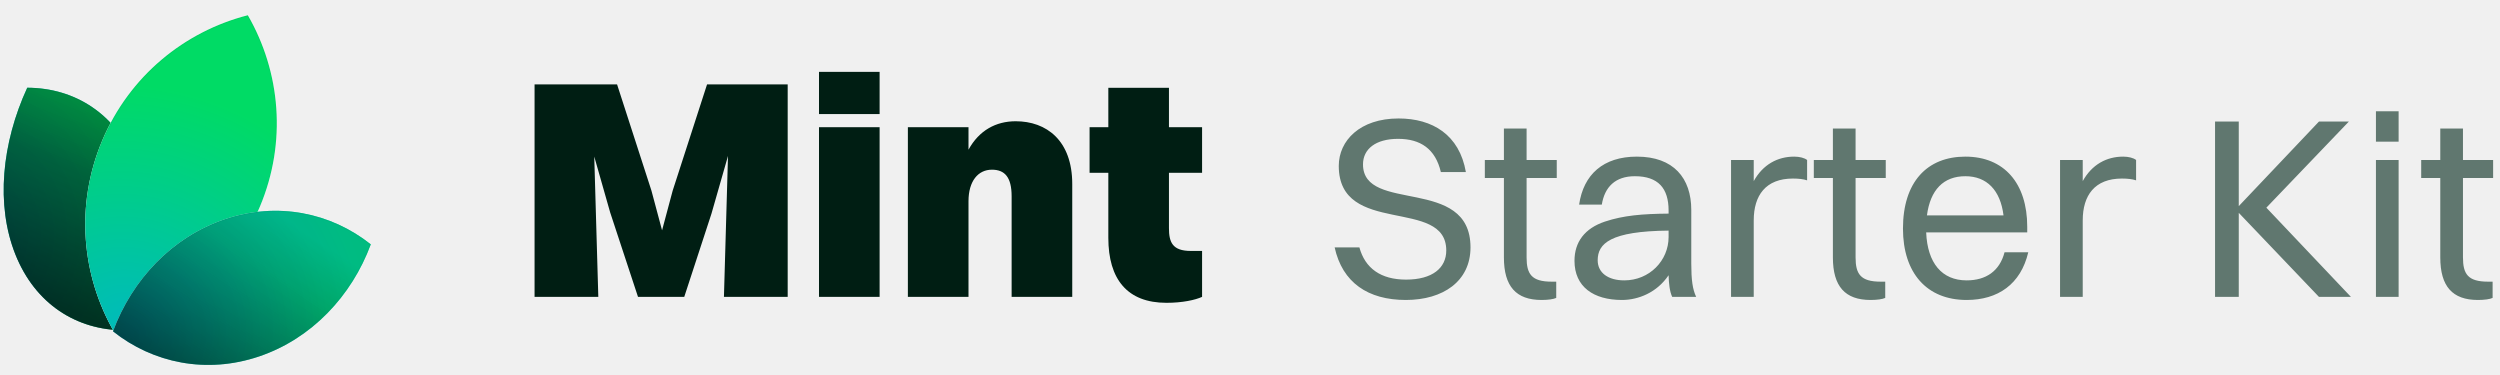
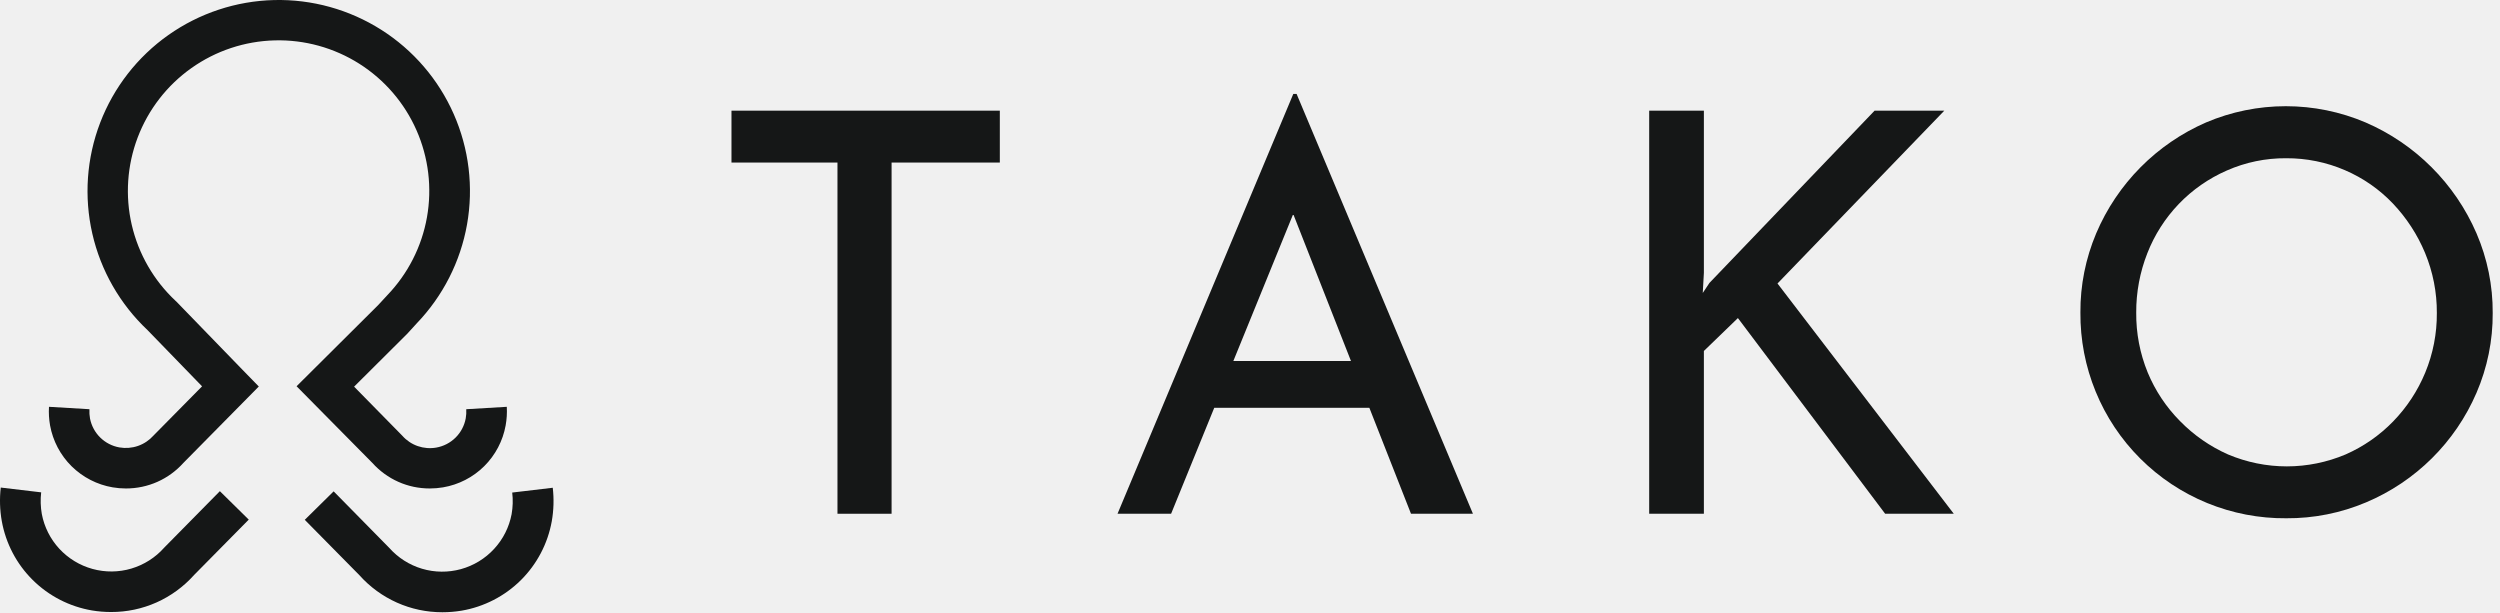
- <svg xmlns="http://www.w3.org/2000/svg" width="160" height="24" viewBox="0 0 160 24" fill="none">
-   <path d="M7.953 21.139C4.896 21.13 2.255 19.458 0.987 16.29C-0.28 13.121 0.109 9.163 1.744 5.615C4.801 5.624 7.442 7.296 8.71 10.465C9.977 13.633 9.588 17.591 7.953 21.139Z" fill="white" />
-   <path d="M7.953 21.139C4.896 21.13 2.255 19.458 0.987 16.29C-0.28 13.121 0.109 9.163 1.744 5.615C4.801 5.624 7.442 7.296 8.71 10.465C9.977 13.633 9.588 17.591 7.953 21.139Z" fill="url(#paint0_radial_115_86)" />
-   <path d="M7.953 21.139C4.896 21.13 2.255 19.458 0.987 16.29C-0.28 13.121 0.109 9.163 1.744 5.615C4.801 5.624 7.442 7.296 8.71 10.465C9.977 13.633 9.588 17.591 7.953 21.139Z" fill="black" fill-opacity="0.5" style="mix-blend-mode:hard-light" />
-   <path d="M7.953 21.139C4.896 21.13 2.255 19.458 0.987 16.29C-0.28 13.121 0.109 9.163 1.744 5.615C4.801 5.624 7.442 7.296 8.71 10.465C9.977 13.633 9.588 17.591 7.953 21.139Z" fill="url(#paint1_linear_115_86)" fill-opacity="0.5" style="mix-blend-mode:hard-light" />
-   <path d="M7.935 21.111C4.897 21.096 2.274 19.431 1.013 16.279C-0.248 13.124 0.136 9.182 1.762 5.643C4.8 5.659 7.423 7.324 8.684 10.476C9.945 13.63 9.561 17.572 7.935 21.111Z" stroke="url(#paint2_linear_115_86)" stroke-opacity="0.05" stroke-width="0.056" />
-   <path d="M7.31 21.257C11.354 20.221 14.884 17.375 16.628 13.236C18.373 9.097 17.945 4.587 15.86 0.976C11.816 2.012 8.287 4.858 6.542 8.998C4.797 13.137 5.225 17.646 7.31 21.257Z" fill="white" />
-   <path d="M7.31 21.257C11.354 20.221 14.884 17.375 16.628 13.236C18.373 9.097 17.945 4.587 15.86 0.976C11.816 2.012 8.287 4.858 6.542 8.998C4.797 13.137 5.225 17.646 7.31 21.257Z" fill="url(#paint3_radial_115_86)" />
-   <path d="M16.602 13.225C14.864 17.349 11.351 20.187 7.324 21.225C5.253 17.624 4.829 13.132 6.568 9.009C8.306 4.885 11.819 2.047 15.846 1.009C17.918 4.61 18.341 9.101 16.602 13.225Z" stroke="url(#paint4_linear_115_86)" stroke-opacity="0.05" stroke-width="0.056" />
-   <path d="M7.234 21.207C9.789 23.237 13.21 23.951 16.577 22.814C19.944 21.677 22.506 18.945 23.73 15.638C21.175 13.608 17.754 12.894 14.387 14.031C11.02 15.168 8.458 17.901 7.234 21.207Z" fill="white" />
-   <path d="M7.234 21.207C9.789 23.237 13.21 23.951 16.577 22.814C19.944 21.677 22.506 18.945 23.73 15.638C21.175 13.608 17.754 12.894 14.387 14.031C11.02 15.168 8.458 17.901 7.234 21.207Z" fill="url(#paint5_radial_115_86)" />
-   <path d="M7.234 21.207C9.789 23.237 13.21 23.951 16.577 22.814C19.944 21.677 22.506 18.945 23.73 15.638C21.175 13.608 17.754 12.894 14.387 14.031C11.02 15.168 8.458 17.901 7.234 21.207Z" fill="black" fill-opacity="0.2" style="mix-blend-mode:hard-light" />
-   <path d="M7.234 21.207C9.789 23.237 13.21 23.951 16.577 22.814C19.944 21.677 22.506 18.945 23.73 15.638C21.175 13.608 17.754 12.894 14.387 14.031C11.02 15.168 8.458 17.901 7.234 21.207Z" fill="url(#paint6_linear_115_86)" fill-opacity="0.5" style="mix-blend-mode:hard-light" />
-   <path d="M16.568 22.787C13.218 23.918 9.814 23.212 7.267 21.198C8.492 17.907 11.044 15.189 14.396 14.058C17.747 12.927 21.15 13.633 23.697 15.648C22.472 18.938 19.92 21.656 16.568 22.787Z" stroke="url(#paint7_linear_115_86)" stroke-opacity="0.05" stroke-width="0.056" />
-   <path d="M34.212 19V5.4H39.492L41.692 12.2L42.372 14.74L43.052 12.2L45.252 5.4H50.412V19H46.332L46.592 9.98L45.532 13.68L43.792 19H40.832L39.052 13.6L38.032 10.02L38.292 19H34.212ZM52.416 7.3V4.6H56.295V7.3H52.416ZM52.416 19V8.14H56.295V19H52.416ZM58.104 19V8.14H61.984V9.58C62.664 8.34 63.744 7.76 65.004 7.76C66.964 7.76 68.624 8.98 68.624 11.78V19H64.744V12.56C64.744 11.34 64.304 10.86 63.484 10.86C62.604 10.86 61.984 11.58 61.984 12.88V19H58.104ZM70.933 15.22V11.06H69.733V8.14H70.933V5.62H74.813V8.14H76.933V11.06H74.813V14.6C74.813 15.5 75.033 16.06 76.213 16.06H76.933V19C76.493 19.2 75.673 19.38 74.653 19.38C72.153 19.38 70.933 17.88 70.933 15.22Z" fill="#001E13" />
-   <path d="M87.232 10.519C87.232 13.687 94.112 11.229 94.112 15.832C94.112 17.994 92.364 19.198 89.971 19.198C87.562 19.198 85.912 18.093 85.417 15.832H87.001C87.364 17.169 88.371 17.895 89.987 17.895C91.671 17.895 92.561 17.152 92.561 16.03C92.561 12.598 85.681 15.155 85.681 10.618C85.681 9.001 87.034 7.582 89.509 7.582C91.671 7.582 93.403 8.621 93.816 11.014H92.215C91.868 9.529 90.912 8.886 89.476 8.886C88.057 8.886 87.232 9.529 87.232 10.519ZM96.25 16.476V11.393H95.029V10.239H96.25V8.226H97.702V10.239H99.632V11.393H97.702V16.476C97.702 17.532 98.015 18.026 99.302 18.026H99.599V19.066C99.434 19.148 99.071 19.198 98.659 19.198C97.025 19.198 96.25 18.323 96.25 16.476ZM102.516 13.093H101.064C101.345 11.162 102.615 10.024 104.76 10.024C107.103 10.024 108.242 11.393 108.242 13.44V16.888C108.242 17.895 108.324 18.521 108.555 19H107.021C106.856 18.654 106.806 18.142 106.79 17.614C106.047 18.72 104.859 19.198 103.803 19.198C101.988 19.198 100.767 18.357 100.767 16.69C100.767 15.486 101.427 14.611 102.714 14.182C103.902 13.786 105.107 13.687 106.79 13.671V13.473C106.79 12.053 106.13 11.278 104.628 11.278C103.374 11.278 102.698 11.971 102.516 13.093ZM102.252 16.657C102.252 17.465 102.929 17.944 103.952 17.944C105.569 17.944 106.79 16.674 106.79 15.172V14.759C103.061 14.793 102.252 15.585 102.252 16.657ZM110.787 19V10.239H112.239V11.591C112.833 10.519 113.774 10.024 114.83 10.024C115.176 10.024 115.49 10.107 115.655 10.239V11.542C115.407 11.46 115.094 11.427 114.747 11.427C112.998 11.427 112.239 12.515 112.239 14.1V19H110.787ZM117.305 16.476V11.393H116.084V10.239H117.305V8.226H118.757V10.239H120.688V11.393H118.757V16.476C118.757 17.532 119.071 18.026 120.358 18.026H120.655V19.066C120.49 19.148 120.127 19.198 119.714 19.198C118.081 19.198 117.305 18.323 117.305 16.476ZM129.809 16.145C129.33 18.192 127.862 19.198 125.865 19.198C123.324 19.198 121.79 17.482 121.79 14.627C121.79 11.658 123.324 10.024 125.783 10.024C128.258 10.024 129.743 11.723 129.743 14.512V14.875H123.275C123.357 16.838 124.281 17.944 125.865 17.944C127.103 17.944 127.977 17.35 128.291 16.145H129.809ZM125.783 11.278C124.38 11.278 123.539 12.152 123.324 13.786H128.225C128.027 12.169 127.152 11.278 125.783 11.278ZM131.843 19V10.239H133.295V11.591C133.889 10.519 134.829 10.024 135.885 10.024C136.232 10.024 136.545 10.107 136.71 10.239V11.542C136.463 11.46 136.149 11.427 135.803 11.427C134.054 11.427 133.295 12.515 133.295 14.1V19H131.843ZM141.763 19V7.78H143.281V13.192L148.413 7.78H150.327L145.047 13.291L150.459 19H148.413L143.281 13.621V19H141.763ZM152.06 9.067V7.12H153.512V9.067H152.06ZM152.06 19V10.239H153.512V19H152.06ZM156.178 16.476V11.393H154.957V10.239H156.178V8.226H157.63V10.239H159.56V11.393H157.63V16.476C157.63 17.532 157.943 18.026 159.23 18.026H159.527V19.066C159.362 19.148 158.999 19.198 158.587 19.198C156.953 19.198 156.178 18.323 156.178 16.476Z" fill="#002719" fill-opacity="0.6" />
-   <defs>
-     <radialGradient id="paint0_radial_115_86" cx="0" cy="0" r="1" gradientUnits="userSpaceOnUse" gradientTransform="translate(-3.00503 15.023) rotate(-10.029) scale(17.9572 17.784)">
-       <stop stop-color="#00B0BB" />
-       <stop offset="1" stop-color="#00DB65" />
-     </radialGradient>
-     <linearGradient id="paint1_linear_115_86" x1="7.39" y1="4.813" x2="1.63" y2="18.689" gradientUnits="userSpaceOnUse">
-       <stop stop-color="#18E299" />
-       <stop offset="1" />
-     </linearGradient>
-     <linearGradient id="paint2_linear_115_86" x1="7.948" y1="8.016" x2="1.761" y2="18.746" gradientUnits="userSpaceOnUse">
-       <stop />
-       <stop offset="1" stop-opacity="0" />
-     </linearGradient>
-     <radialGradient id="paint3_radial_115_86" cx="0" cy="0" r="1" gradientUnits="userSpaceOnUse" gradientTransform="translate(8.11404 20.8822) rotate(-75.7542) scale(21.6246 23.7772)">
-       <stop stop-color="#00BBBB" />
-       <stop offset="0.713" stop-color="#00DB65" />
-     </radialGradient>
-     <linearGradient id="paint4_linear_115_86" x1="7.602" y1="5.871" x2="15.556" y2="16.372" gradientUnits="userSpaceOnUse">
-       <stop />
-       <stop offset="1" stop-opacity="0" />
-     </linearGradient>
-     <radialGradient id="paint5_radial_115_86" cx="0" cy="0" r="1" gradientUnits="userSpaceOnUse" gradientTransform="translate(7.84537 21.5181) rotate(-20.3525) scale(18.5603 17.32)">
-       <stop stop-color="#00B0BB" />
-       <stop offset="1" stop-color="#00DB65" />
-     </radialGradient>
-     <linearGradient id="paint6_linear_115_86" x1="16.808" y1="13.007" x2="10.041" y2="22.994" gradientUnits="userSpaceOnUse">
-       <stop stop-color="#00B1BC" />
-       <stop offset="1" />
-     </linearGradient>
-     <linearGradient id="paint7_linear_115_86" x1="16.808" y1="13.007" x2="14.169" y2="23.841" gradientUnits="userSpaceOnUse">
-       <stop />
-       <stop offset="1" stop-opacity="0" />
-     </linearGradient>
-   </defs>
+ <svg xmlns="http://www.w3.org/2000/svg" width="98" height="24" viewBox="0 0 98 24" fill="none">
+   <path d="M14.823 11.961L11.626 15.141L14.596 18.146C14.88 18.462 15.227 18.715 15.615 18.888C16.003 19.061 16.424 19.149 16.849 19.148C17.023 19.148 17.197 19.133 17.369 19.104C17.979 19 18.541 18.711 18.98 18.276C19.419 17.841 19.713 17.281 19.822 16.673C19.865 16.434 19.88 16.19 19.866 15.947L18.277 16.041C18.285 16.163 18.277 16.284 18.256 16.403C18.203 16.688 18.064 16.95 17.858 17.154C17.652 17.358 17.389 17.494 17.103 17.545C16.86 17.588 16.61 17.568 16.376 17.487C16.143 17.406 15.934 17.266 15.771 17.081L13.881 15.157L15.968 13.079L16.331 12.681C17.361 11.61 18.049 10.258 18.308 8.797C18.567 7.335 18.385 5.829 17.786 4.471C17.187 3.112 16.198 1.962 14.943 1.166C13.689 0.371 12.227 -0.034 10.742 0.002C9.256 0.039 7.816 0.516 6.602 1.372C5.389 2.228 4.457 3.426 3.926 4.812C3.395 6.199 3.288 7.711 3.619 9.159C3.949 10.606 4.703 11.922 5.784 12.941L7.921 15.144L6.042 17.048L6.015 17.076C5.85 17.259 5.642 17.399 5.409 17.48C5.175 17.561 4.925 17.581 4.682 17.539C4.397 17.489 4.134 17.353 3.928 17.15C3.722 16.948 3.583 16.687 3.528 16.403C3.507 16.284 3.499 16.163 3.506 16.041L1.92 15.947C1.906 16.19 1.92 16.434 1.962 16.673C2.072 17.281 2.366 17.841 2.805 18.276C3.245 18.71 3.807 19 4.416 19.104C4.588 19.133 4.762 19.148 4.936 19.148C5.361 19.149 5.782 19.06 6.17 18.888C6.558 18.715 6.905 18.462 7.189 18.146L10.145 15.151L9.488 14.477L6.913 11.821L6.884 11.795C6.028 10.995 5.43 9.958 5.165 8.817C4.901 7.676 4.982 6.482 5.398 5.387C5.814 4.293 6.547 3.346 7.503 2.669C8.459 1.991 9.595 1.613 10.767 1.583C11.939 1.552 13.093 1.871 14.083 2.498C15.073 3.125 15.854 4.032 16.326 5.104C16.799 6.176 16.942 7.364 16.737 8.517C16.532 9.67 15.988 10.736 15.175 11.58L14.823 11.961Z" fill="#151717" />
+   <path d="M6.464 21.44L6.435 21.47C6.091 21.857 5.646 22.14 5.149 22.288C4.653 22.435 4.125 22.44 3.626 22.302C3.126 22.165 2.676 21.89 2.324 21.51C1.973 21.13 1.736 20.658 1.639 20.15C1.59 19.869 1.581 19.583 1.614 19.3L0.03 19.112C-0.021 19.55 -0.007 19.993 0.07 20.427C0.227 21.303 0.651 22.11 1.283 22.736C1.916 23.363 2.726 23.779 3.604 23.929C3.853 23.971 4.104 23.991 4.357 23.991C4.971 23.993 5.578 23.864 6.139 23.614C6.699 23.363 7.2 22.997 7.609 22.539L9.751 20.369L8.619 19.254L6.464 21.44Z" fill="#151717" />
+   <path d="M20.055 20.157C20.104 19.877 20.113 19.591 20.079 19.308L21.668 19.12C21.719 19.558 21.706 20.002 21.629 20.436C21.471 21.312 21.047 22.118 20.415 22.745C19.783 23.371 18.972 23.788 18.094 23.938C17.846 23.979 17.594 24 17.342 24C16.727 24.001 16.12 23.873 15.559 23.622C14.999 23.372 14.498 23.006 14.089 22.548L11.947 20.377L13.079 19.261L15.259 21.477C15.603 21.864 16.048 22.148 16.545 22.295C17.041 22.442 17.569 22.447 18.068 22.31C18.568 22.172 19.018 21.898 19.369 21.517C19.721 21.137 19.958 20.666 20.055 20.157Z" fill="#151717" />
+   <path fill-rule="evenodd" clip-rule="evenodd" d="M43.807 20.139L50.697 3.683H50.827L57.739 20.139H55.311L53.679 15.987H47.598L45.907 20.139H43.807ZM50.694 8.39L48.347 14.151H52.958L50.694 8.39Z" fill="#151717" />
+   <path d="M32.829 6.372H28.674V4.338H39.193V6.372H34.95V20.139H32.829V6.372Z" fill="#151717" />
+   <path d="M76.217 4.338H73.484L67.01 11.091L66.748 11.485L66.792 10.698V4.338H64.648V20.139H66.792V13.758L68.126 12.468L73.898 20.139H76.588L69.678 11.113L76.217 4.338Z" fill="#151717" />
+   <path fill-rule="evenodd" clip-rule="evenodd" d="M92.728 4.799C94.68 5.641 96.236 7.197 97.079 9.147C97.504 10.134 97.721 11.198 97.714 12.272C97.721 13.347 97.504 14.411 97.079 15.398C96.245 17.334 94.694 18.874 92.75 19.693C91.76 20.111 90.696 20.323 89.622 20.316C88.56 20.325 87.507 20.122 86.524 19.72C85.541 19.318 84.648 18.724 83.897 17.974C83.145 17.223 82.551 16.331 82.149 15.348C81.746 14.366 81.544 13.313 81.552 12.252C81.545 11.186 81.756 10.129 82.171 9.147C82.997 7.2 84.539 5.644 86.479 4.799C87.467 4.379 88.53 4.163 89.603 4.163C90.677 4.163 91.74 4.379 92.728 4.799ZM93.809 16.523C94.346 15.971 94.773 15.322 95.068 14.61C95.375 13.869 95.53 13.074 95.524 12.272C95.529 11.463 95.372 10.661 95.062 9.914C94.764 9.198 94.337 8.542 93.803 7.979C93.272 7.421 92.632 6.976 91.923 6.672C91.195 6.358 90.409 6.199 89.617 6.203C88.816 6.197 88.024 6.361 87.291 6.684C86.584 6.993 85.944 7.438 85.409 7.995C84.875 8.552 84.455 9.209 84.175 9.928C83.884 10.668 83.736 11.457 83.74 12.252C83.732 13.057 83.885 13.855 84.189 14.6C84.483 15.311 84.914 15.959 85.456 16.506C85.994 17.057 86.632 17.5 87.336 17.813C88.066 18.122 88.851 18.282 89.643 18.282C90.436 18.282 91.221 18.122 91.951 17.813C92.647 17.506 93.278 17.069 93.809 16.523Z" fill="#151717" />
</svg>
